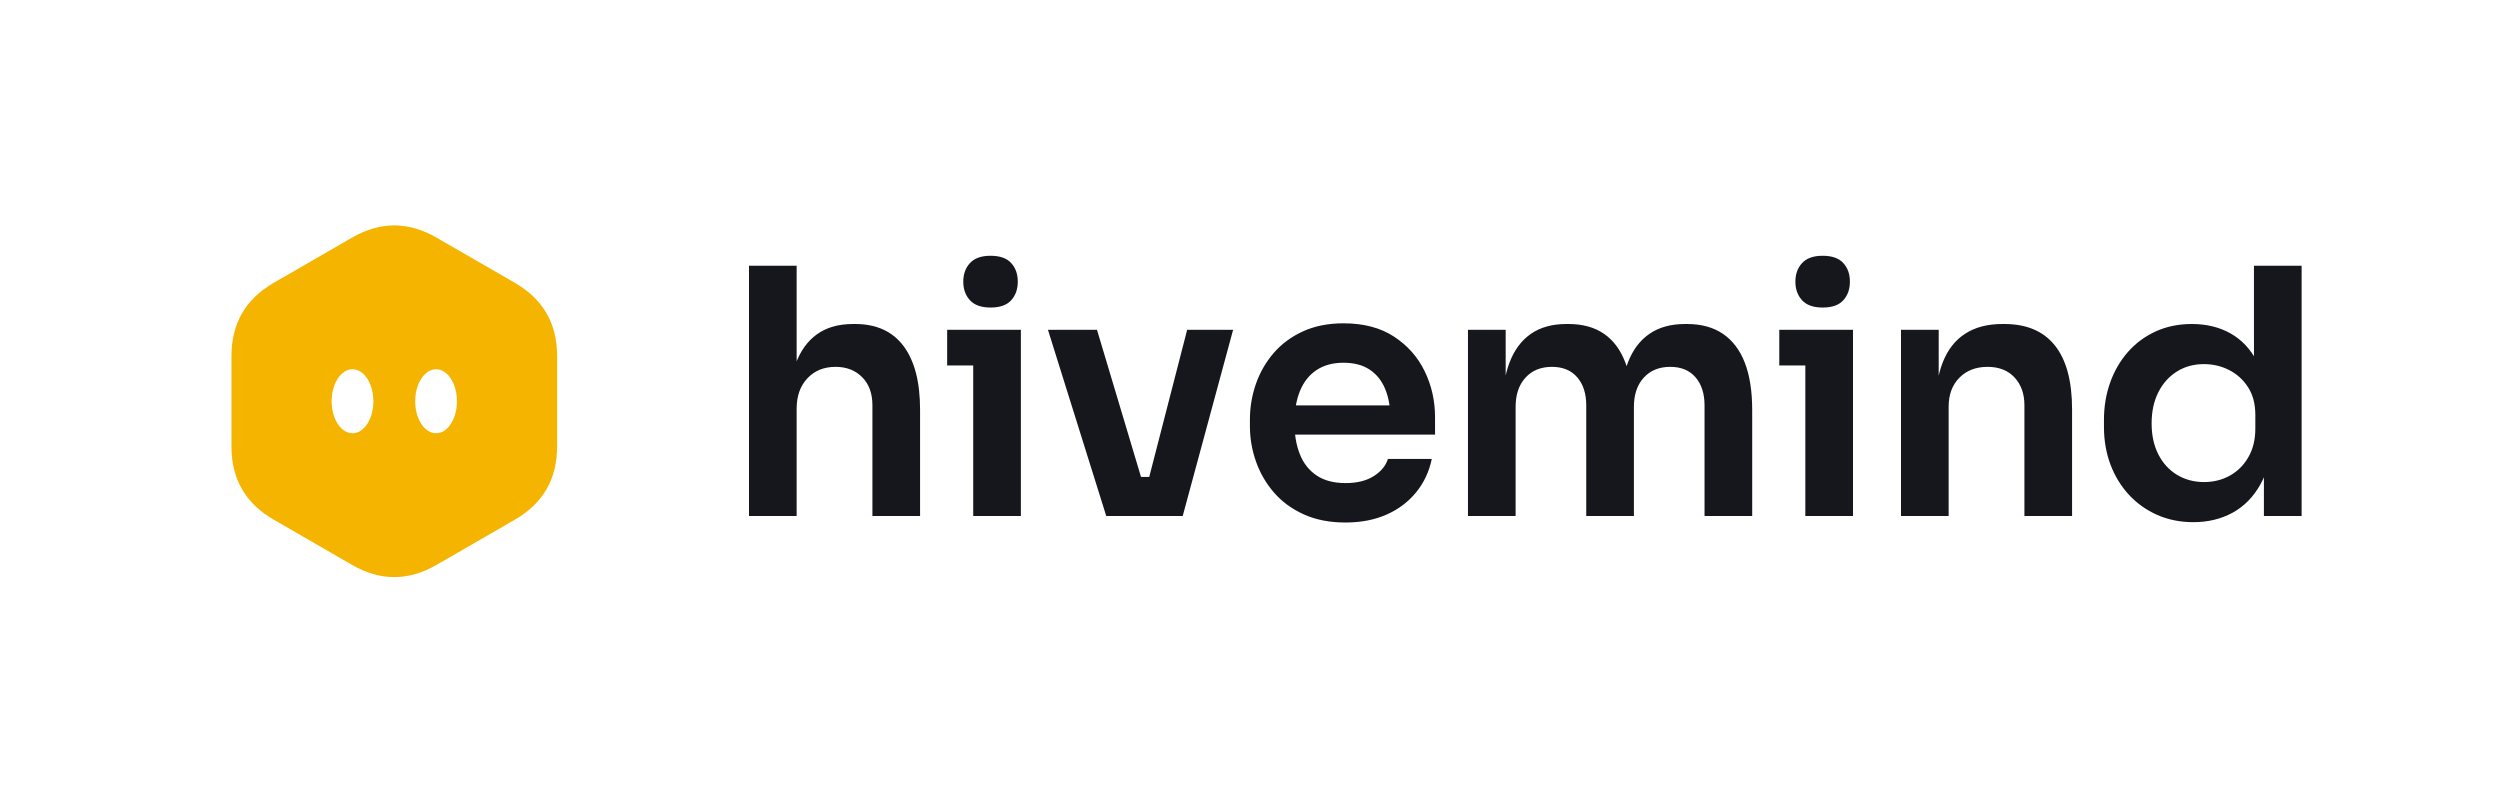
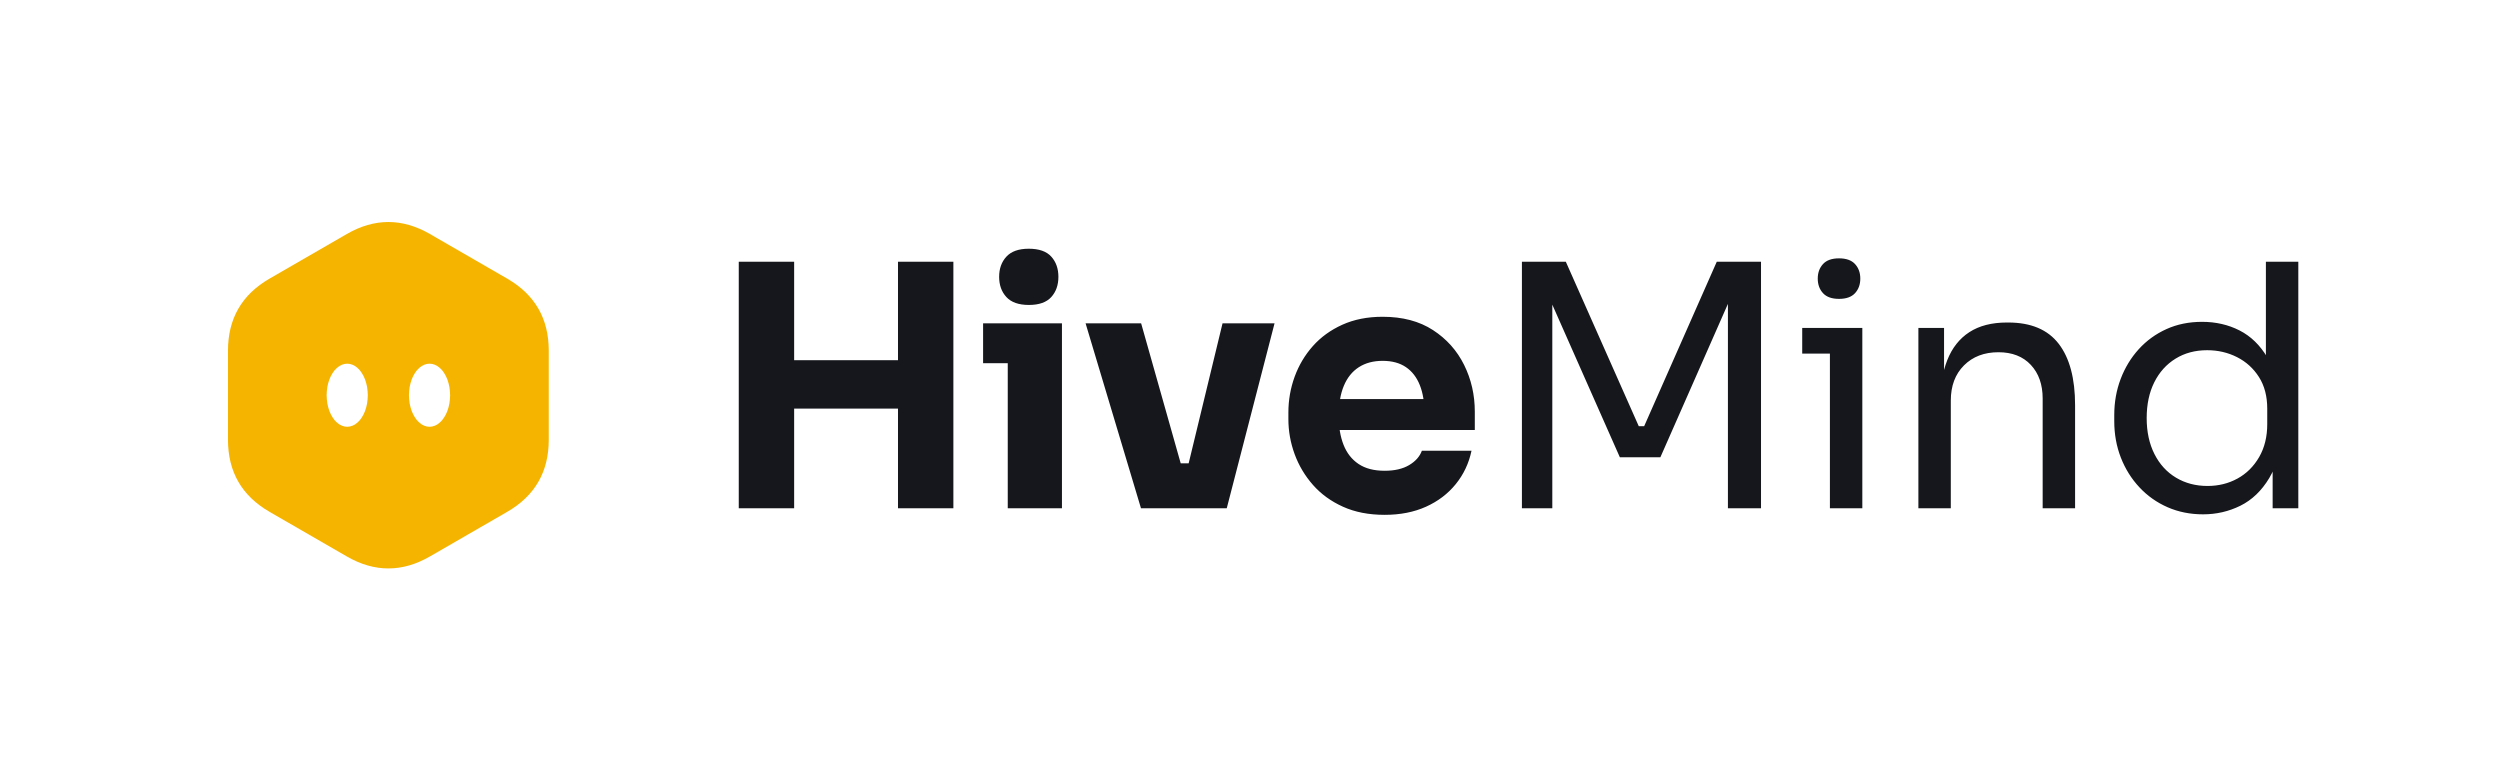
- <svg xmlns="http://www.w3.org/2000/svg" viewBox="0 0 525 166" width="525" height="166">
+ <svg xmlns="http://www.w3.org/2000/svg" viewBox="0 0 533 166" width="533" height="166">
  <g fill="#f5b400">
    <g transform="translate(36,36) scale(1.4625)">
      <path fill-rule="evenodd" d="M25.94,9.50 Q32.00,6.00 38.06,9.50 L49.32,16.00 Q55.38,19.50 55.38,26.50 L55.38,39.50 Q55.38,46.50 49.32,50.00 L38.06,56.50 Q32.00,60.00 25.94,56.50 L14.68,50.00 Q8.62,46.50 8.62,39.50 L8.62,26.50 Q8.62,19.50 14.68,16.00 Z M29.00,33.00 L28.97,33.60 L28.90,34.19 L28.77,34.76 L28.60,35.30 L28.38,35.80 L28.12,36.25 L27.83,36.65 L27.50,36.98 L27.15,37.25 L26.78,37.44 L26.39,37.56 L26.00,37.60 L25.61,37.56 L25.22,37.44 L24.85,37.25 L24.50,36.98 L24.17,36.65 L23.88,36.25 L23.62,35.80 L23.40,35.30 L23.23,34.76 L23.10,34.19 L23.03,33.60 L23.00,33.00 L23.03,32.40 L23.10,31.81 L23.23,31.24 L23.40,30.70 L23.62,30.20 L23.88,29.75 L24.17,29.35 L24.50,29.02 L24.85,28.75 L25.22,28.56 L25.61,28.44 L26.00,28.40 L26.39,28.44 L26.78,28.56 L27.15,28.75 L27.50,29.02 L27.83,29.35 L28.12,29.75 L28.38,30.20 L28.60,30.70 L28.77,31.24 L28.90,31.81 L28.97,32.40 Z M41.00,33.00 L40.97,33.60 L40.90,34.19 L40.77,34.76 L40.60,35.30 L40.38,35.80 L40.12,36.25 L39.83,36.65 L39.50,36.98 L39.15,37.25 L38.78,37.44 L38.39,37.56 L38.00,37.60 L37.61,37.56 L37.22,37.44 L36.85,37.25 L36.50,36.98 L36.17,36.65 L35.88,36.25 L35.62,35.80 L35.40,35.30 L35.23,34.76 L35.10,34.19 L35.03,33.60 L35.00,33.00 L35.03,32.40 L35.10,31.81 L35.23,31.24 L35.40,30.70 L35.62,30.20 L35.88,29.75 L36.17,29.35 L36.50,29.02 L36.85,28.75 L37.22,28.56 L37.61,28.44 L38.00,28.40 L38.39,28.44 L38.78,28.56 L39.15,28.75 L39.50,29.02 L39.83,29.35 L40.12,29.75 L40.38,30.20 L40.60,30.70 L40.77,31.24 L40.90,31.81 L40.97,32.40 Z" />
    </g>
  </g>
-   <path fill="#15171c" d="M157.288 108.36V55.8H167.296V86.472H165.568Q165.568 80.604 167.062 76.482Q168.556 72.36 171.562 70.2Q174.568 68.04 179.14 68.04H179.572Q186.268 68.04 189.742 72.666Q193.216 77.292 193.216 86.076V108.36H183.208V85.104Q183.208 81.396 181.066 79.218Q178.924 77.04 175.468 77.04Q171.796 77.04 169.546 79.452Q167.296 81.864 167.296 85.788V108.36ZM204.376 108.36V69.264H214.384V108.36ZM198.904 76.752V69.264H214.384V76.752ZM208.03 64.584Q205.096 64.584 203.692 63.054Q202.288 61.524 202.288 59.148Q202.288 56.772 203.696 55.242Q205.105 53.712 208.012 53.712Q210.964 53.712 212.35 55.242Q213.736 56.772 213.736 59.148Q213.736 61.524 212.35 63.054Q210.964 64.584 208.03 64.584ZM232.312 108.36 220.072 69.264H230.368L242.068 108.36ZM235.264 108.36V100.152H245.812V108.36ZM239.224 108.36 249.304 69.264H258.952L248.368 108.36ZM282.568 109.728Q277.528 109.728 273.748 108Q269.968 106.272 267.484 103.374Q265.0 100.476 263.74 96.876Q262.48 93.276 262.48 89.496V88.128Q262.48 84.24 263.74 80.622Q265.0 77.004 267.466 74.142Q269.932 71.28 273.622 69.588Q277.312 67.896 282.136 67.896Q288.472 67.896 292.738 70.686Q297.004 73.476 299.182 77.958Q301.36 82.44 301.36 87.624V91.26H266.728V85.14H295.06L292.0 88.128Q292.0 84.384 290.902 81.72Q289.804 79.056 287.626 77.616Q285.448 76.176 282.136 76.176Q278.788 76.176 276.484 77.706Q274.18 79.236 273.01 82.062Q271.84 84.888 271.84 88.848Q271.84 92.556 272.974 95.4Q274.108 98.244 276.484 99.846Q278.86 101.448 282.568 101.448Q286.204 101.448 288.508 99.972Q290.812 98.496 291.46 96.372H300.676Q299.848 100.368 297.382 103.392Q294.916 106.416 291.154 108.072Q287.392 109.728 282.568 109.728ZM308.272 108.36V69.264H316.192V86.076H315.472Q315.472 80.172 316.984 76.176Q318.496 72.18 321.484 70.11Q324.472 68.04 328.936 68.04H329.368Q333.868 68.04 336.856 70.11Q339.844 72.18 341.338 76.176Q342.832 80.172 342.832 86.076H340.312Q340.312 80.172 341.842 76.176Q343.372 72.18 346.378 70.11Q349.384 68.04 353.848 68.04H354.28Q358.78 68.04 361.822 70.11Q364.864 72.18 366.412 76.176Q367.96 80.172 367.96 86.076V108.36H357.952V85.14Q357.952 81.432 356.062 79.236Q354.172 77.04 350.752 77.04Q347.26 77.04 345.19 79.308Q343.12 81.576 343.12 85.428V108.36H333.112V85.14Q333.112 81.432 331.222 79.236Q329.332 77.04 325.912 77.04Q322.42 77.04 320.35 79.308Q318.28 81.576 318.28 85.428V108.36ZM379.12 108.36V69.264H389.128V108.36ZM373.648 76.752V69.264H389.128V76.752ZM382.774 64.584Q379.84 64.584 378.436 63.054Q377.032 61.524 377.032 59.148Q377.032 56.772 378.44 55.242Q379.849 53.712 382.756 53.712Q385.708 53.712 387.094 55.242Q388.48 56.772 388.48 59.148Q388.48 61.524 387.094 63.054Q385.708 64.584 382.774 64.584ZM399.208 108.36V69.264H407.128V86.04H406.408Q406.408 80.1 407.974 76.104Q409.54 72.108 412.69 70.074Q415.84 68.04 420.484 68.04H420.916Q427.936 68.04 431.536 72.558Q435.136 77.076 435.136 86.004V108.36H425.128V85.104Q425.128 81.504 423.058 79.272Q420.988 77.04 417.388 77.04Q413.716 77.04 411.466 79.326Q409.216 81.612 409.216 85.392V108.36ZM460.624 109.656Q456.484 109.656 453.046 108.144Q449.608 106.632 447.088 103.914Q444.568 101.196 443.2 97.56Q441.832 93.924 441.832 89.676V88.164Q441.832 83.952 443.146 80.298Q444.46 76.644 446.89 73.89Q449.32 71.136 452.722 69.588Q456.124 68.04 460.3 68.04Q464.908 68.04 468.418 70.02Q471.928 72 473.998 75.96Q476.068 79.92 476.284 85.896L473.332 82.476V55.8H483.34V108.36H475.42V91.764H477.148Q476.932 97.704 474.7 101.7Q472.468 105.696 468.832 107.676Q465.196 109.656 460.624 109.656ZM462.856 101.232Q465.808 101.232 468.238 99.9Q470.668 98.568 472.144 96.03Q473.62 93.492 473.62 90V87.12Q473.62 83.7 472.108 81.342Q470.596 78.984 468.148 77.724Q465.7 76.464 462.82 76.464Q459.616 76.464 457.132 78.03Q454.648 79.596 453.244 82.386Q451.84 85.176 451.84 88.92Q451.84 92.664 453.262 95.436Q454.684 98.208 457.186 99.72Q459.688 101.232 462.856 101.232Z" />
+   <path fill="#15171c" d="M191.452 108.36V55.8H203.26V108.36ZM157.504 108.36V55.8H169.312V108.36ZM167.224 87.12V76.788H193.54V87.12ZM214.852 108.36V68.94H226.408V108.36ZM209.596 77.436V68.94H226.408V77.436ZM219.361 65.016Q216.112 65.016 214.564 63.333Q213.016 61.65 213.016 59.022Q213.016 56.394 214.57 54.711Q216.125 53.028 219.334 53.028Q222.61 53.028 224.131 54.711Q225.652 56.394 225.652 59.022Q225.652 61.65 224.131 63.333Q222.61 65.016 219.361 65.016ZM243.256 108.36 231.448 68.94H243.292L254.434 108.36ZM246.82 108.36V98.784H258.466V108.36ZM251.104 108.36 260.644 68.94H271.732L261.544 108.36ZM295.204 109.764Q290.164 109.764 286.33 108.036Q282.496 106.308 279.922 103.383Q277.348 100.458 276.016 96.822Q274.684 93.186 274.684 89.352V87.948Q274.684 83.988 276.016 80.325Q277.348 76.662 279.895 73.791Q282.442 70.92 286.195 69.228Q289.948 67.536 294.772 67.536Q301.144 67.536 305.509 70.371Q309.874 73.206 312.151 77.805Q314.428 82.404 314.428 87.768V91.674H279.544V85.086H307.498L303.7 88.164Q303.7 84.6 302.701 82.098Q301.702 79.596 299.731 78.264Q297.76 76.932 294.772 76.932Q291.802 76.932 289.696 78.291Q287.59 79.65 286.501 82.269Q285.412 84.888 285.412 88.704Q285.412 92.214 286.447 94.842Q287.482 97.47 289.642 98.919Q291.802 100.368 295.204 100.368Q298.39 100.368 300.424 99.162Q302.458 97.956 303.142 96.102H313.726Q312.88 100.116 310.369 103.212Q307.858 106.308 304.015 108.036Q300.172 109.764 295.204 109.764Z M324.472 108.36V55.8H333.832L349.384 90.864H350.536L366.016 55.8H375.448V108.36H368.392V63.504L368.896 63.648L353.992 97.488H345.352L330.376 63.648L330.952 63.504V108.36ZM390.136 108.36V69.912H397.048V108.36ZM384.232 75.384V69.912H397.048V75.384ZM392.08 63.72Q389.776 63.72 388.66 62.496Q387.544 61.272 387.544 59.4Q387.544 57.528 388.66 56.304Q389.776 55.08 392.08 55.08Q394.384 55.08 395.5 56.304Q396.616 57.528 396.616 59.4Q396.616 61.272 395.5 62.496Q394.384 63.72 392.08 63.72ZM409 108.36V69.912H414.472V86.4H413.608Q413.608 80.712 415.156 76.788Q416.704 72.864 419.872 70.812Q423.04 68.76 427.864 68.76H428.152Q435.424 68.76 438.916 73.296Q442.408 77.832 442.408 86.4V108.36H435.496V84.96Q435.496 80.496 432.976 77.796Q430.456 75.096 426.064 75.096Q421.528 75.096 418.72 77.904Q415.912 80.712 415.912 85.392V108.36ZM469.696 109.656Q465.592 109.656 462.136 108.144Q458.68 106.632 456.124 103.896Q453.568 101.16 452.164 97.56Q450.76 93.96 450.76 89.784V88.488Q450.76 84.384 452.128 80.784Q453.496 77.184 455.98 74.448Q458.464 71.712 461.884 70.164Q465.304 68.616 469.48 68.616Q473.872 68.616 477.472 70.452Q481.072 72.288 483.376 76.176Q485.68 80.064 485.968 86.256L483.088 81.648V55.8H490.0V108.36H484.528V91.296H486.544Q486.256 97.848 483.808 101.916Q481.36 105.984 477.652 107.82Q473.944 109.656 469.696 109.656ZM470.632 103.608Q474.16 103.608 477.04 102.024Q479.92 100.44 481.648 97.452Q483.376 94.464 483.376 90.432V87.12Q483.376 83.16 481.612 80.388Q479.848 77.616 476.932 76.14Q474.016 74.664 470.56 74.664Q466.744 74.664 463.828 76.464Q460.912 78.264 459.292 81.504Q457.672 84.744 457.672 89.136Q457.672 93.528 459.328 96.804Q460.984 100.08 463.936 101.844Q466.888 103.608 470.632 103.608Z" />
</svg>
